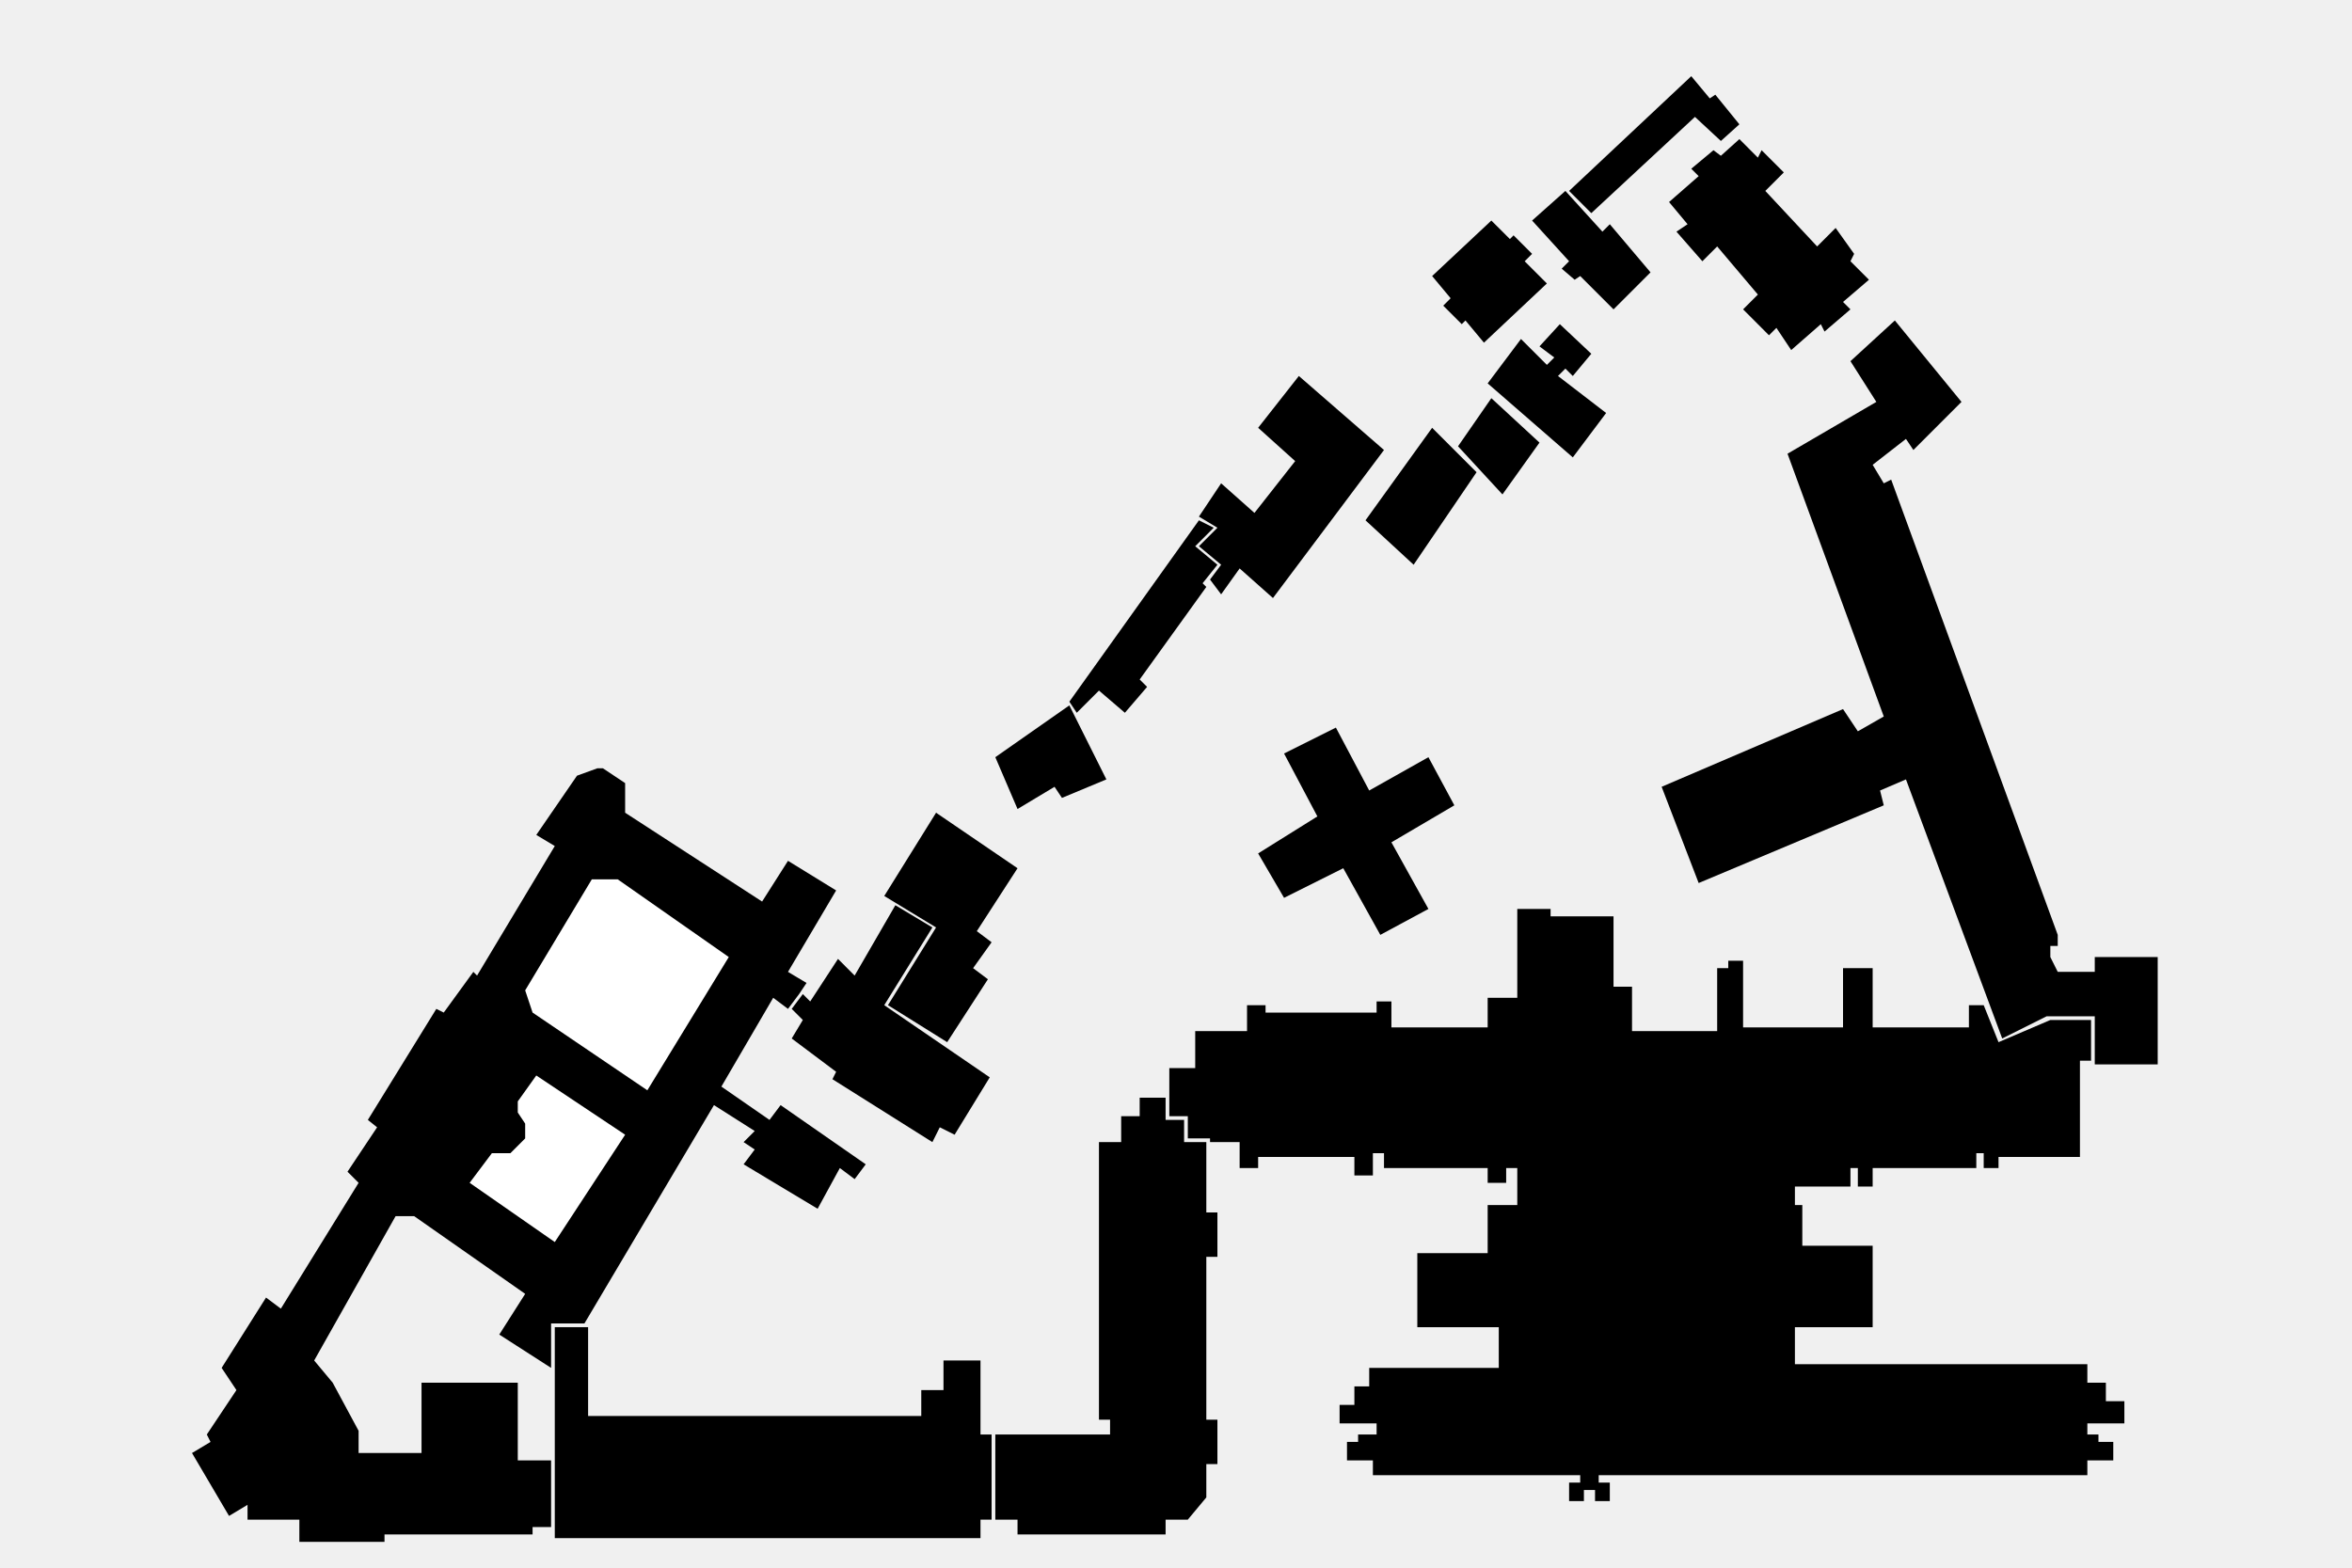
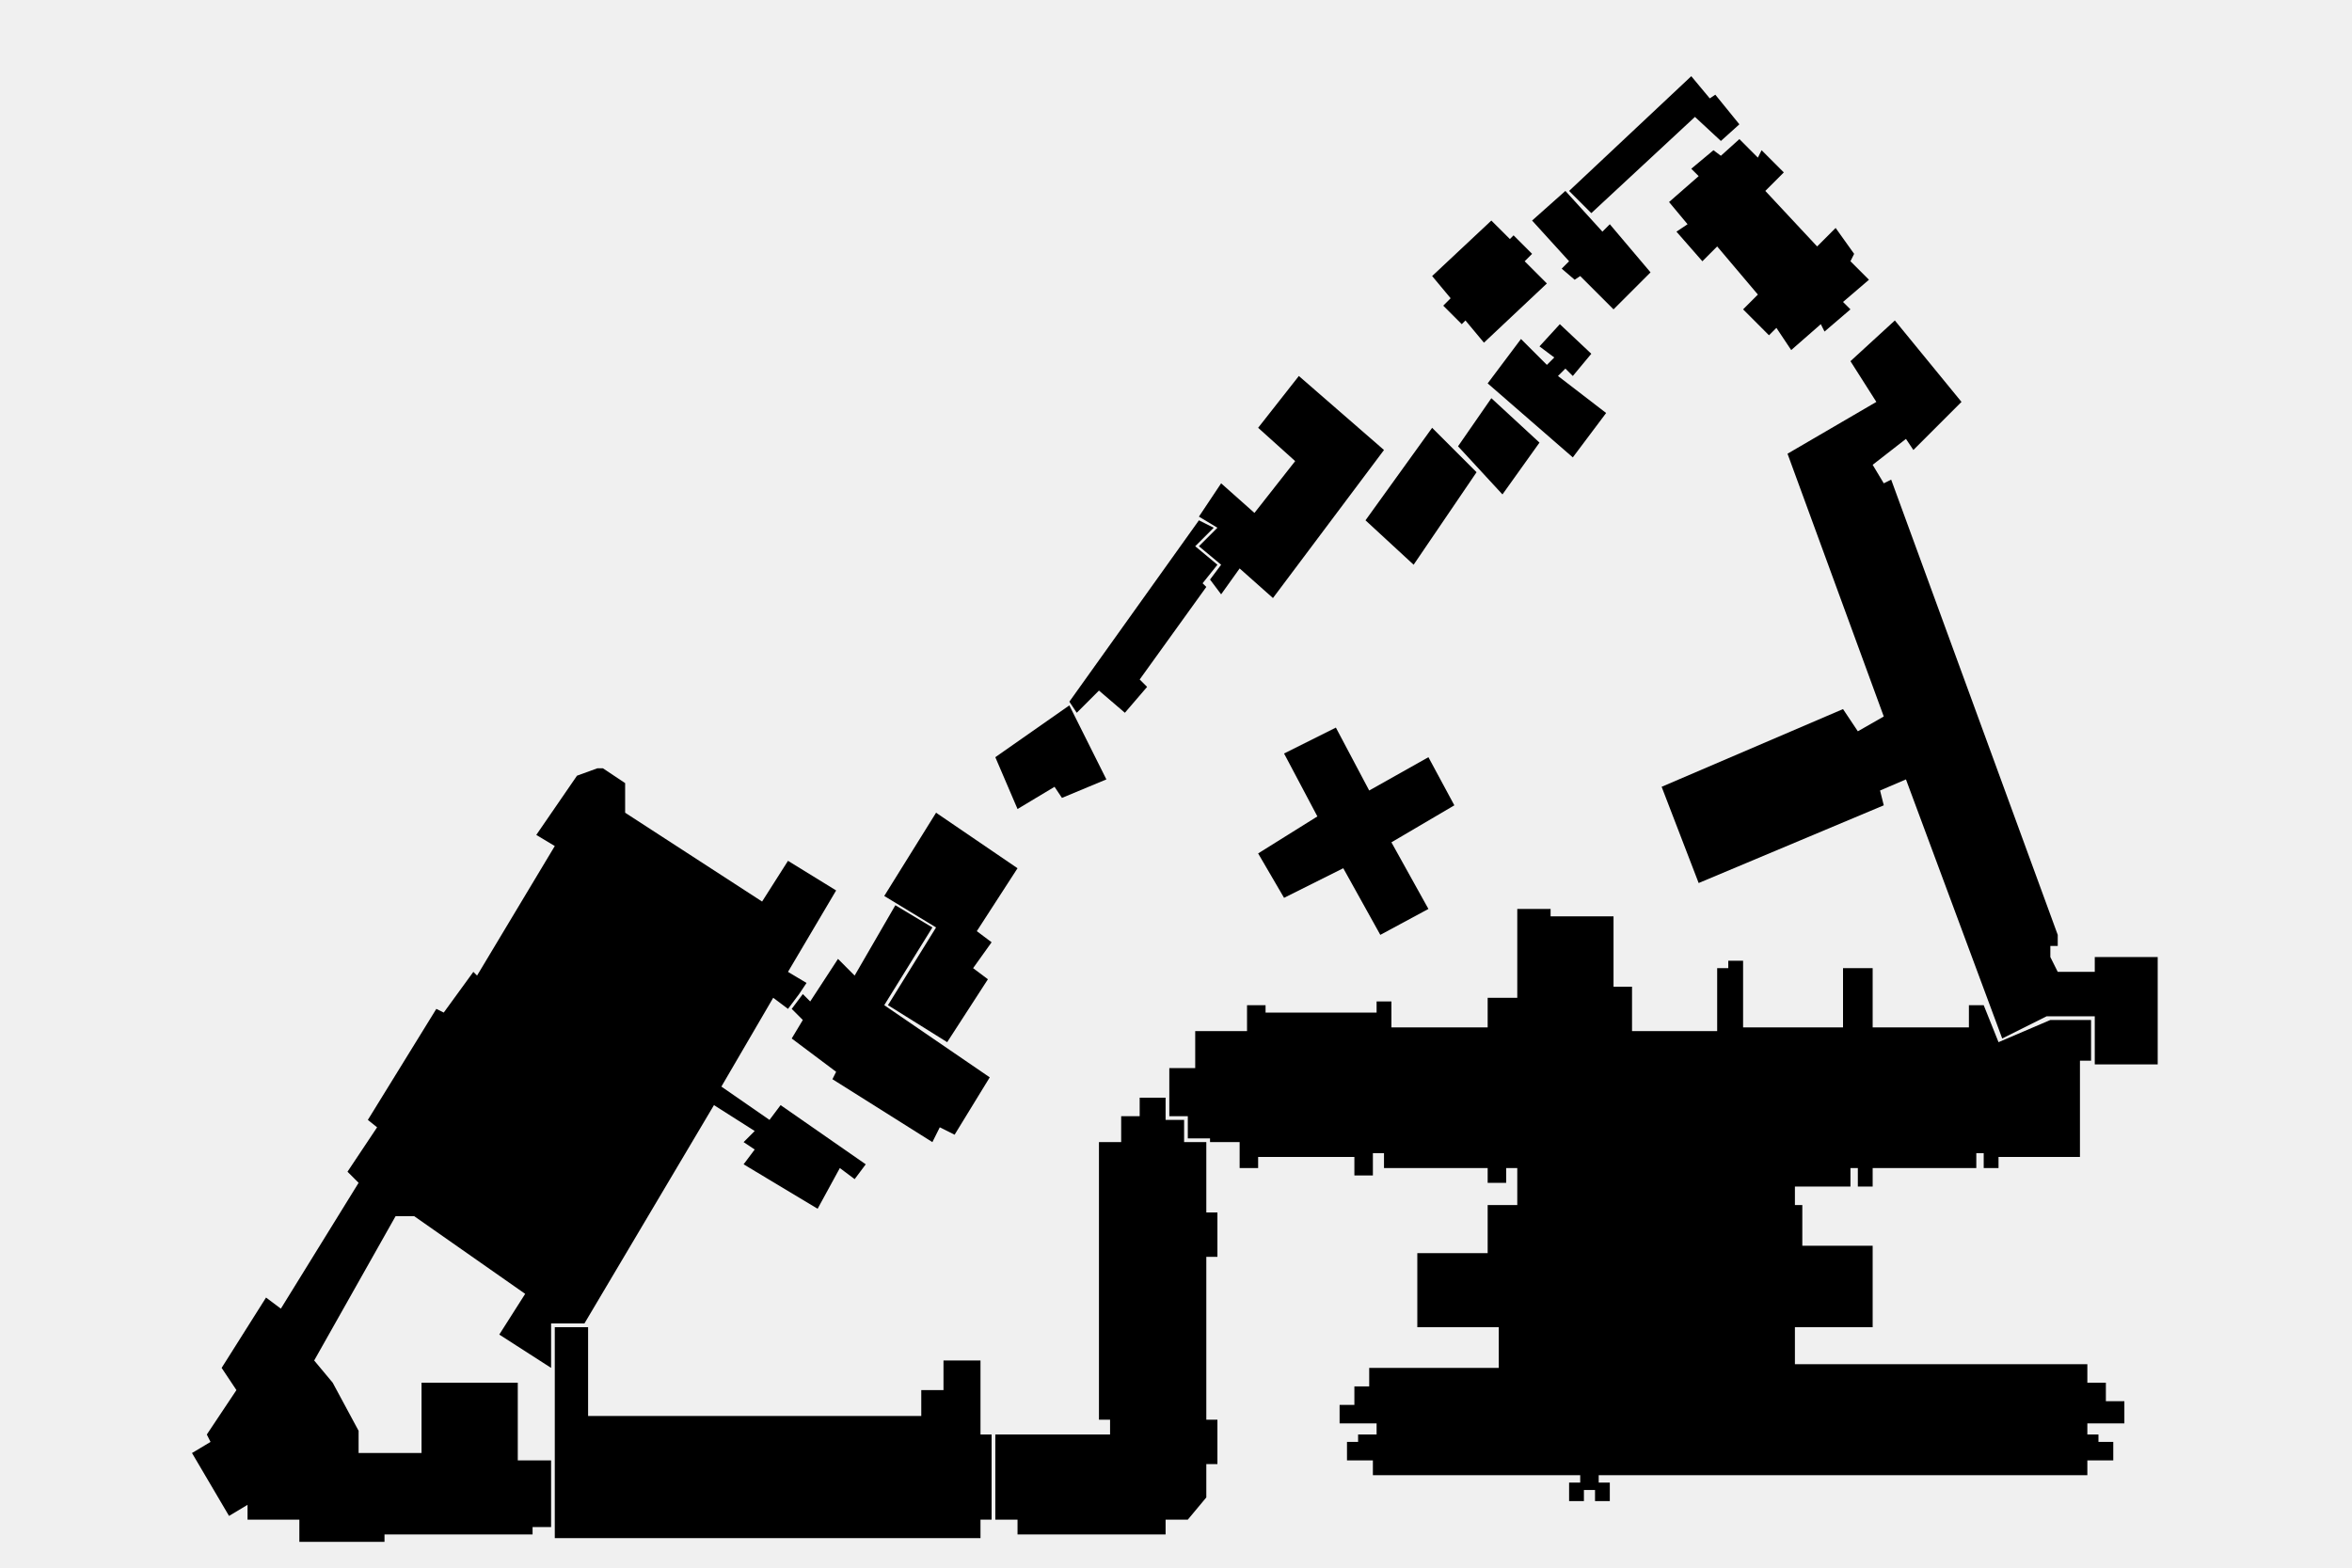
<svg xmlns="http://www.w3.org/2000/svg" id="lmap" version="1.1" width="100%" height="100%" viewBox="0 0 90000 60000">
  <polygon id="5" class="fiveCorp" points="65708,37054 66133,37054 66133,36771 66700,36771 66700,39321 70524,39321 70524,37054 71658,37054 71658,39321 75341,39321 75341,38471 75907,38471 76474,39887 78457,39038 80015,39038 80015,40596 79590,40596 79590,44279 76474,44279 76474,44704 75907,44704 75907,44137 75624,44137 75624,44704 71658,44704 71658,45412 71091,45412 71091,44704 70808,44704 70808,45412 68683,45412 68683,46120 68966,46120 68966,47678 71658,47678 71658,50795 68683,50795 68683,52211 79873,52211 79873,52919 80582,52919 80582,53628 81290,53628 81290,54478 79873,54478 79873,54903 80298,54903 80298,55186 80865,55186 80865,55894 79873,55894 79873,56461 61175,56461 61175,56744 61600,56744 61600,57452 61034,57452 61034,57027 60609,57027 60609,57452 60042,57452 60042,56744 60467,56744 60467,56461 52534,56461 52534,55894 51543,55894 51543,55186 51968,55186 51968,54903 52676,54903 52676,54478 51260,54478 51260,53769 51826,53769 51826,53061 52393,53061 52393,52353 57351,52353 57351,50795 54234,50795 54234,47962 56926,47962 56926,46120 58059,46120 58059,44704 57634,44704 57634,45270 56926,45270 56926,44704 52959,44704 52959,44137 52534,44137 52534,44987 51826,44987 51826,44279 48143,44279 48143,44704 47435,44704 47435,43712 46302,43712 46302,43570 45452,43570 45452,42720 44744,42720 44744,40879 45735,40879 45735,39462 47718,39462 47718,38471 48427,38471 48427,38754 52676,38754 52676,38329 53243,38329 53243,39321 56926,39321 56926,38188 58059,38188 58059,34788 59334,34788 59334,35071 61742,35071 61742,37763 62450,37763 62450,39462 65708,39462 " />
  <polygon id="3" class="threeCorp" points="80157,38896 80157,40737 82565,40737 82565,36629 80157,36629 80157,37196 78740,37196 78457,36629 78457,36205 78740,36205 78740,35780 72366,18356 72083,18498 71658,17790 72932,16798 73216,17223 75057,15382 72507,12265 70808,13823 71799,15382 68400,17365 72083,27422 71091,27989 70524,27139 63583,30113 65000,33796 72083,30822 71941,30255 72932,29830 76615,39746 78315,38896 " />
  <polygon id="D" class="DCorp" points="46160,43712 46160,46403 46585,46403 46585,48103 46160,48103 46160,54336 46585,54336 46585,56036 46160,56036 46160,57311 45452,58161 44602,58161 44602,58727 38936,58727 38936,58161 38086,58161 38086,54903 42477,54903 42477,54336 42052,54336 42052,43712 42902,43712 42902,42720 43610,42720 43610,42012 44602,42012 44602,42862 45310,42862 45310,43712 " />
  <polygon id="2" class="twoCorp" points="37944,58161 37519,58161 37519,58869 21229,58869 21229,50795 22504,50795 22504,54194 35253,54194 35253,53203 36103,53203 36103,52070 37519,52070 37519,54903 37944,54903 " />
-   <g id="1" class="firstCorp">
-     <polygon points="21088,58444 20379,58444 20379,58727 14713,58727 14713,59011 11455,59011 11455,58161 9472,58161 9472,57594 8764,58019 7347,55611 8056,55186 7914,54903 9047,53203 8481,52353 10180,49661 10747,50086 13722,45270 13297,44845 14430,43145 14076,42862 16696,38613 16980,38754 18113,37196 18255,37338 21229,32380 20521,31955 22079,29688 22858,29405 23071,29405 23921,29972 23921,31105 29162,34505 30153,32946 31995,34080 30153,37196 30862,37621 30578,38046 30153,38613 29587,38188 27604,41587 29445,42862 29870,42296 33128,44562 32703,45129 32137,44704 31287,46262 28454,44562 28879,43995 28454,43712 28879,43287 27320,42296 22363,50653 21088,50653 21088,52353 19105,51078 20096,49520 15847,46545 15138,46545 12022,52070 12730,52919 13722,54761 13722,55611 16130,55611 16130,52919 19813,52919 19813,55894 21088,55894 " />
-     <polyline fill="white" points="21229,47537 23921,43429 20521,41162 19813,42154 19813,42579 20096,43004 20096,43570 19530,44137 18821,44137 17971,45270 " />
-     <polyline fill="white" points="24771,41729 27887,36629 23637,33655 22646,33655 20096,37904 20379,38754 " />
-   </g>
+   <polygon id="1" class="firstCorp" points="21088,58444 20379,58444 20379,58727 14713,58727 14713,59011 11455,59011 11455,58161 9472,58161 9472,57594 8764,58019 7347,55611 8056,55186 7914,54903 9047,53203 8481,52353 10180,49661 10747,50086 13722,45270 13297,44845 14430,43145 14076,42862 16696,38613 16980,38754 18113,37196 18255,37338 21229,32380 20521,31955 22079,29688 22858,29405 23071,29405 23921,29972 23921,31105 29162,34505 30153,32946 31995,34080 30153,37196 30862,37621 30578,38046 30153,38613 29587,38188 27604,41587 29445,42862 29870,42296 33128,44562 32703,45129 32137,44704 31287,46262 28454,44562 28879,43995 28454,43712 28879,43287 27320,42296 22363,50653 21088,50653 21088,52353 19105,51078 20096,49520 15847,46545 15138,46545 12022,52070 12730,52919 13722,54761 13722,55611 16130,55611 16130,52919 19813,52919 19813,55894 21088,55894 " />
  <polygon id="C" class="CCorp" points="35678,43712 35961,43145 36528,43429 37873,41233 33836,38471 35678,35496 34261,34646 32703,37338 32066,36700 31003,38329 30720,38046 30295,38613 30720,39038 30295,39746 31995,41021 31853,41304 " />
  <polygon id="K" class="KCorp" points="36244,39887 37803,37479 37236,37054 37944,36063 37378,35638 38936,33230 35819,31105 33836,34292 35819,35496 33978,38471 " />
  <polygon id="7" class="sevenCorp" points="52818,35780 54659,34788 53243,32238 55651,30822 54659,28980 52393,30255 51118,27847 49135,28839 50410,31247 48143,32663 49135,34363 51401,33230 " />
  <polygon id="M" class="MCorp" points="38936,30963 40352,30113 40636,30538 42336,29830 40919,26997 38086,28980 " />
  <polygon id="E" class="ECorp" points="41202,27280 42052,26430 43044,27280 43894,26289 43610,26006 46160,22464 46018,22323 46585,21614 45735,20906 46443,20198 45877,19914 40919,26855 " />
  <polygon id="8" class="eightCorp" points="46302,22181 46727,22747 47435,21756 48710,22889 52959,17223 49701,14390 48143,16373 49560,17648 48002,19631 46727,18498 45877,19773 46585,20198 45877,20906 46727,21614 " />
  <polygon id="O" class="OCorp" points="54093,21614 56501,18073 54801,16373 52251,19914 " />
  <polygon id="T" class="TCorp" points="60184,17506 61459,15807 59617,14390 59900,14107 60184,14390 60892,13540 59688,12407 58909,13257 59475,13682 59192,13965 58201,12974 56926,14673 " />
  <polygon id="P" class="PCorp" points="61742,11840 63158,10424 61600,8582 61317,8866 59900,7307 58626,8441 60042,9999 59759,10282 60255,10707 60467,10565 " />
  <polygon id="4" class="fourCorp" points="66700,11840 67691,12832 67975,12549 68541,13398 69674,12407 69816,12690 70808,11840 70524,11557 71516,10707 70808,9999 70949,9716 70241,8724 69533,9432 67550,7307 68258,6599 67408,5749 67266,6033 66558,5324 65850,5962 65566,5749 64717,6458 65000,6741 63867,7732 64575,8582 64150,8866 65142,9999 65708,9432 67266,11274 " />
  <polygon id="house1" class="unknownCorp" points="57492,18923 58909,16940 57067,15240 55792,17081 " />
  <polygon id="house2" class="unknownCorp" points="56784,13115 59192,10849 58342,9999 58626,9716 57917,9007 57776,9149 57067,8441 54801,10565 55509,11415 55226,11699 55934,12407 56076,12265 " />
  <polygon id="house3" class="unknownCorp" points="60892,8157 64858,4474 65850,5395 66558,4758 65637,3624 65425,3766 64717,2916 60042,7307 " />
</svg>
